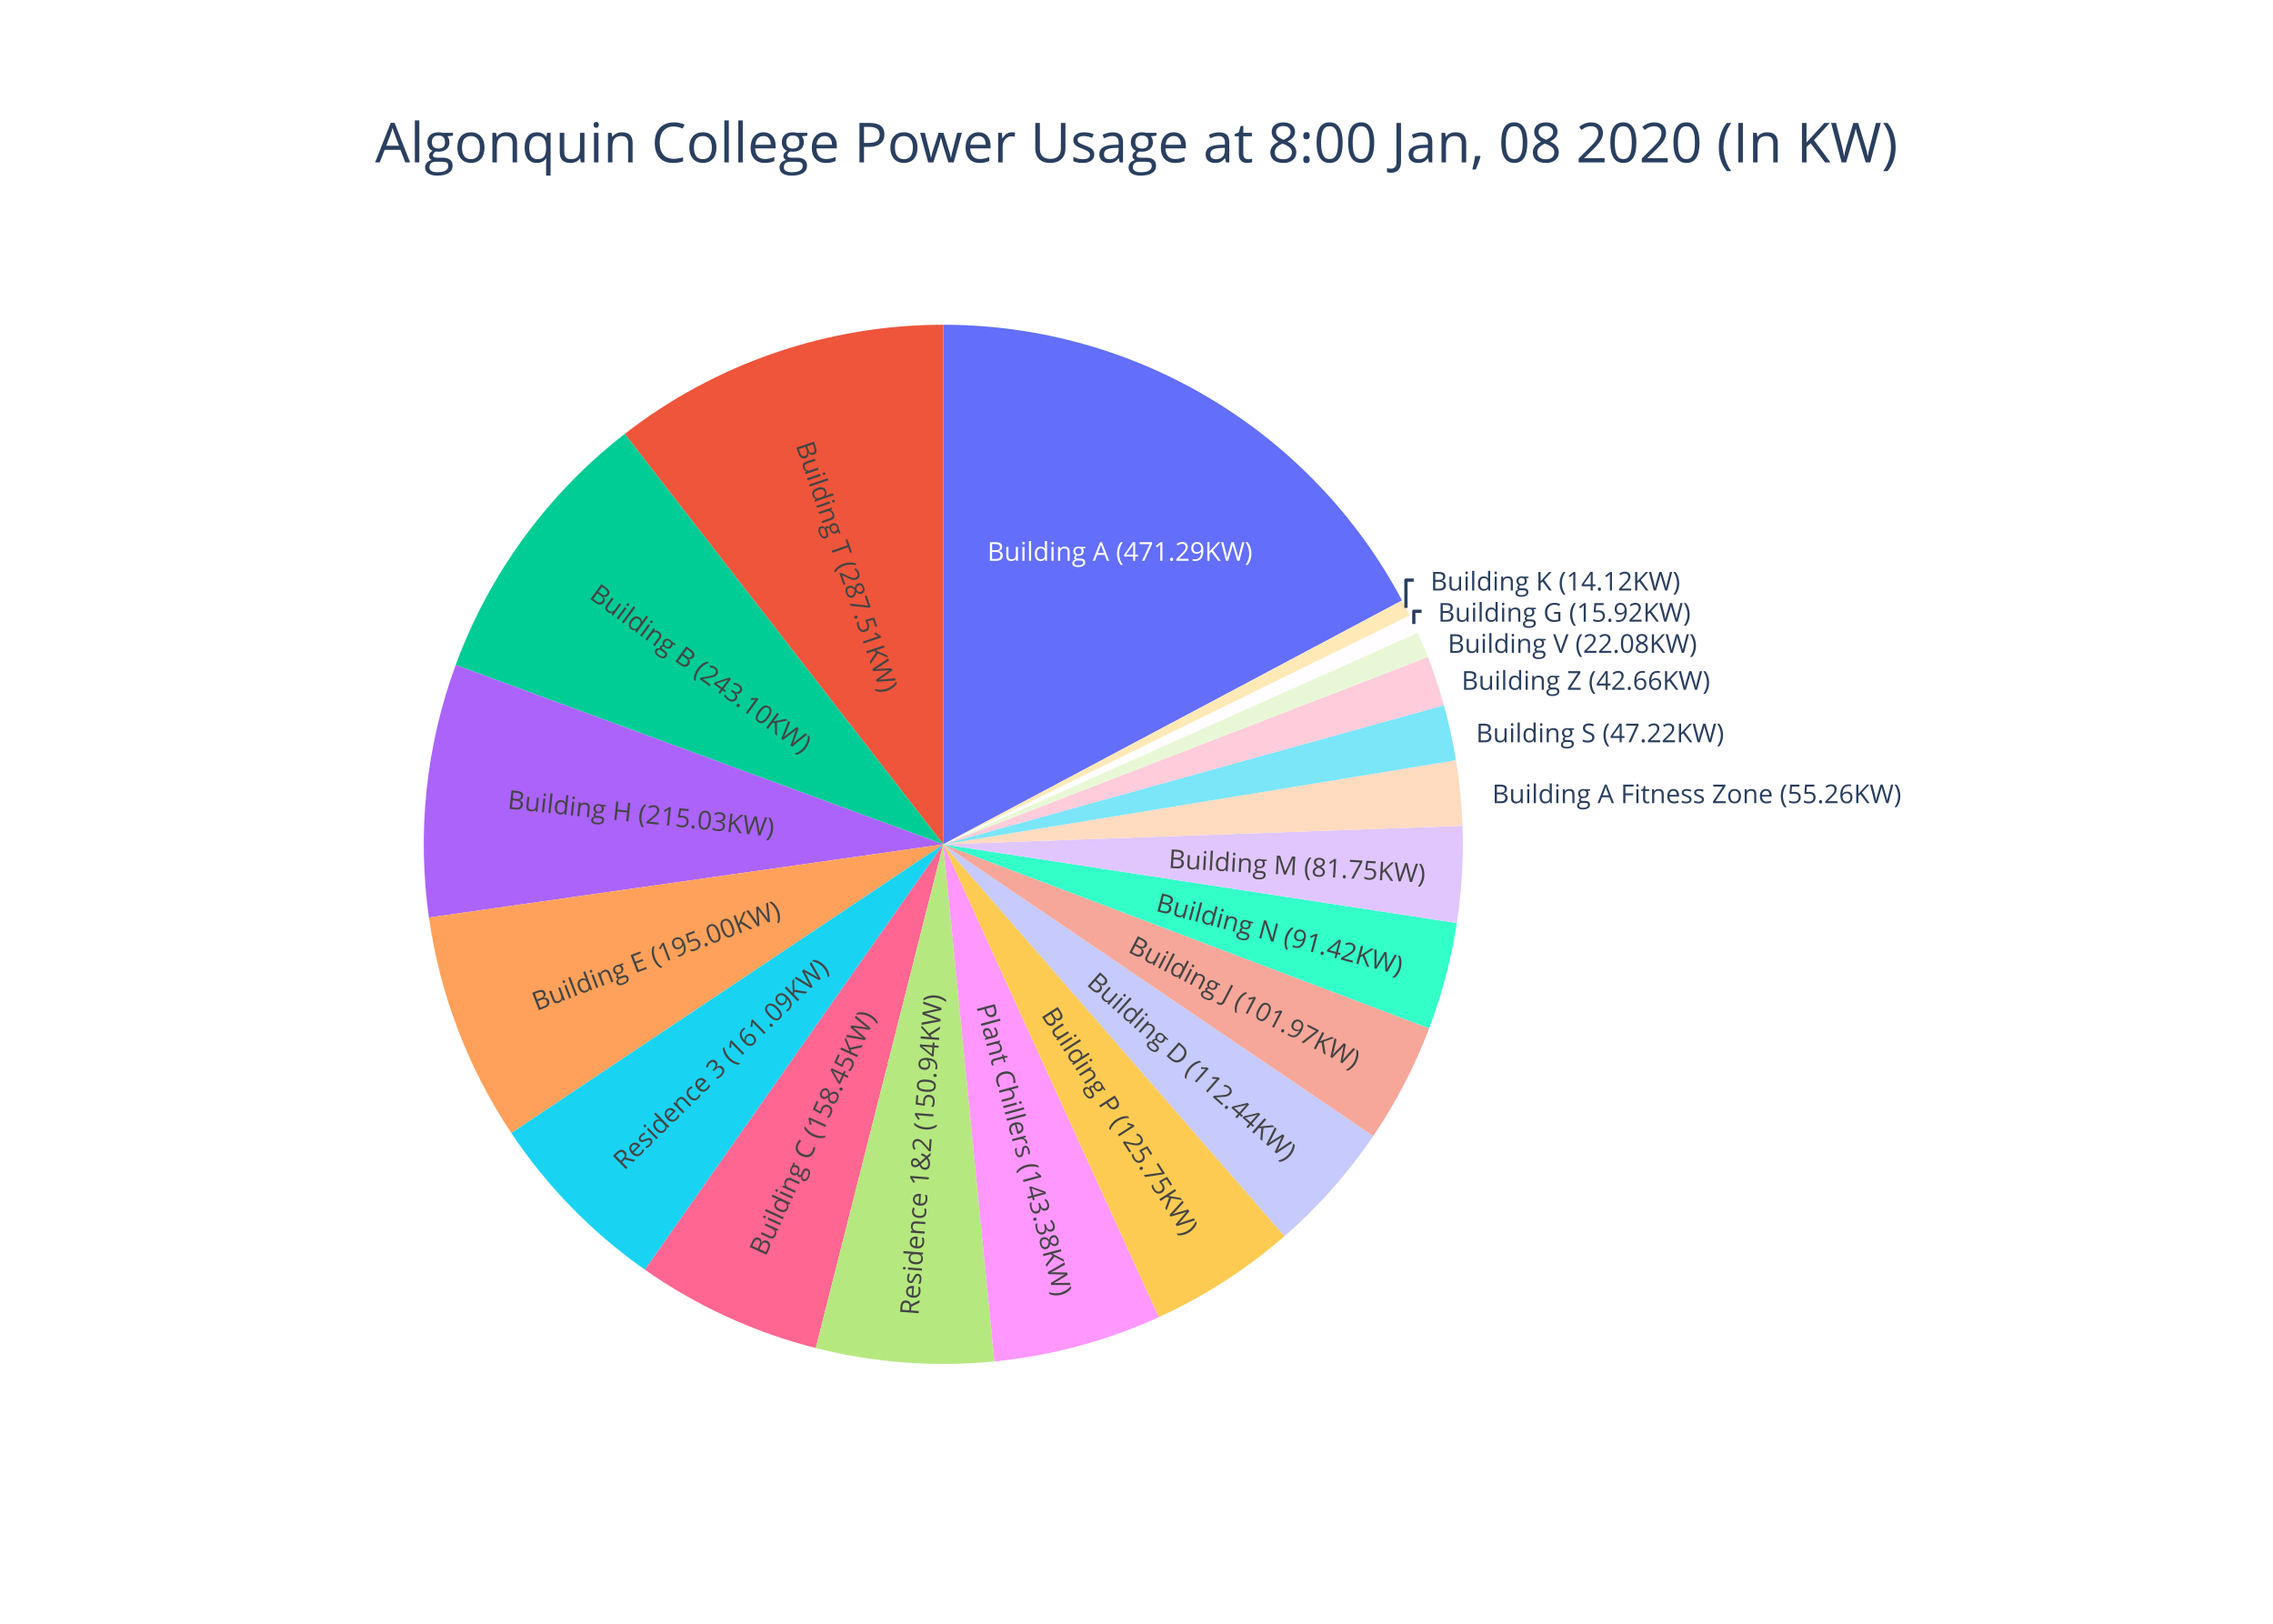
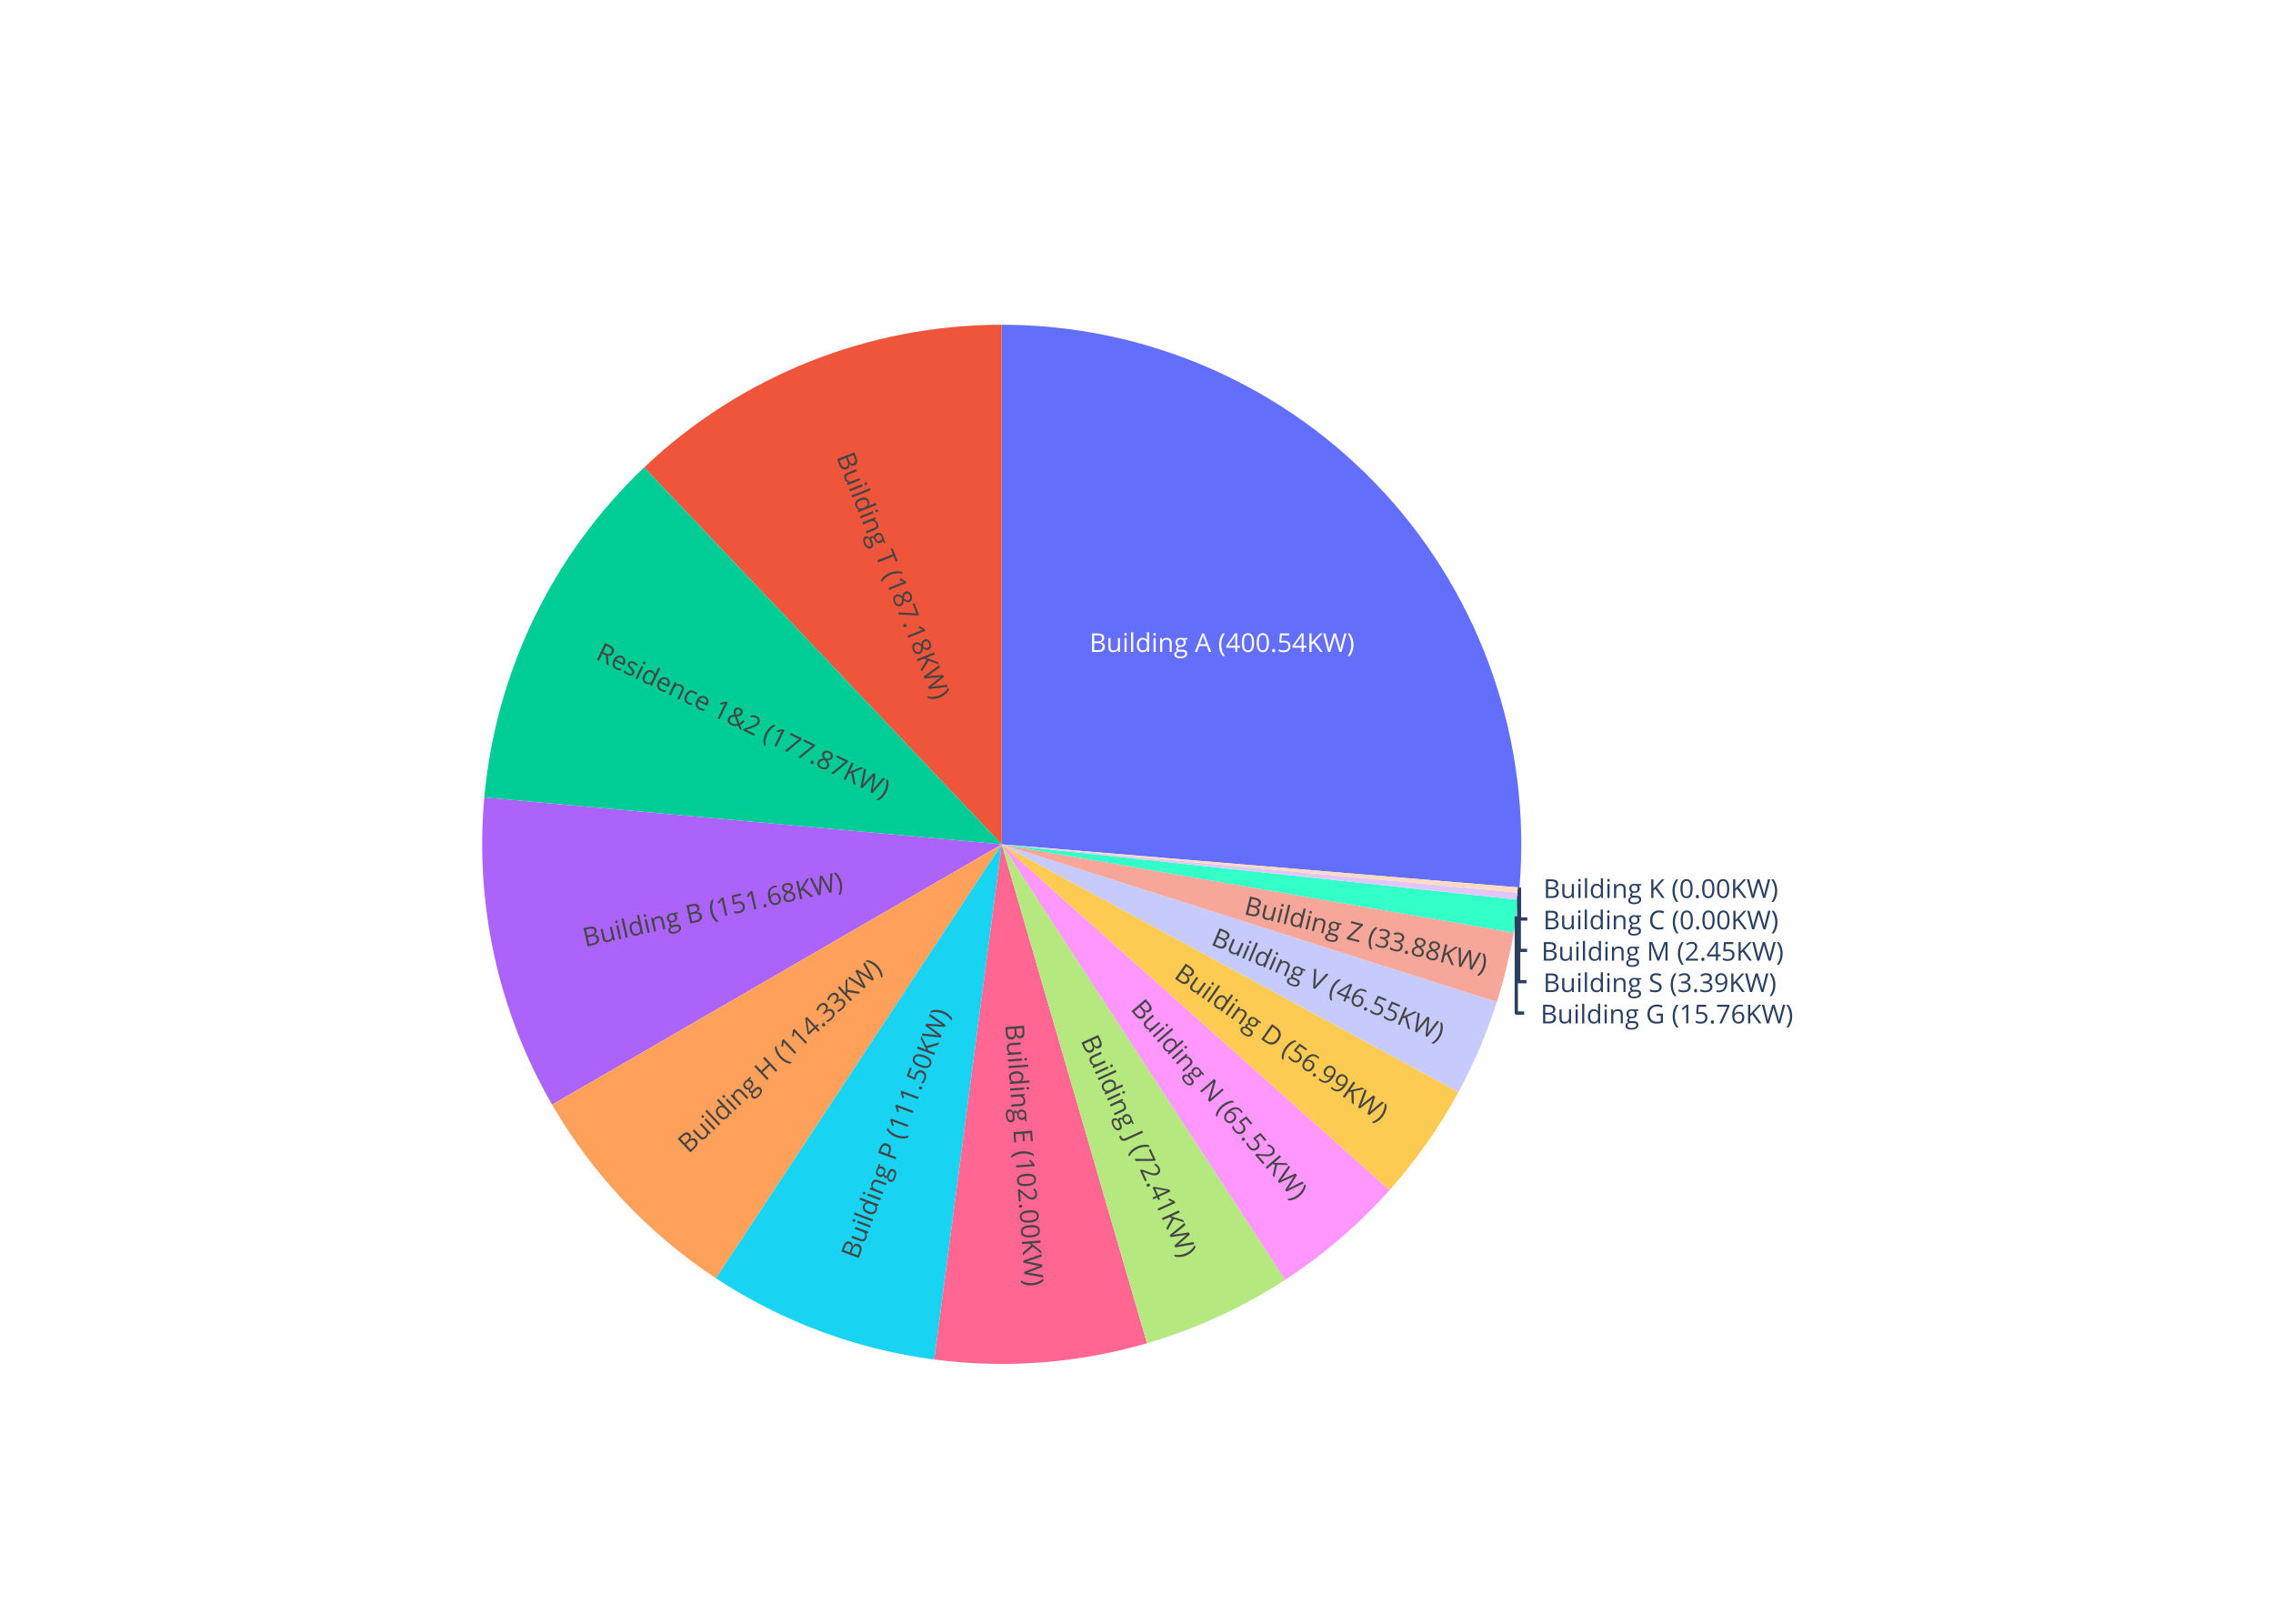
<svg xmlns="http://www.w3.org/2000/svg" class="main-svg" width="700" height="500" viewBox="0 0 700 500">
  <rect x="0" y="0" width="700" height="500" style="fill: rgb(255, 255, 255); fill-opacity: 1;" />
-   <defs id="defs-55ccaf">
+   <defs id="defs-8cfbdf">
    <g class="clips" />
    <g class="gradients" />
  </defs>
  <g class="bglayer" />
  <g class="layer-below">
    <g class="imagelayer" />
    <g class="shapelayer" />
  </g>
  <g class="cartesianlayer" />
  <g class="polarlayer" />
  <g class="ternarylayer" />
  <g class="geolayer" />
  <g class="funnelarealayer" />
  <g class="pielayer">
    <g class="trace" stroke-linejoin="round" style="opacity: 1;">
      <g class="slice">
-         <path class="surface" d="M290.5,260l0,-160a160,160 0 0 1 141.276,84.893Z" style="pointer-events: all; stroke-width: 0; fill: rgb(99, 110, 250); fill-opacity: 1; stroke: rgb(68, 68, 68); stroke-opacity: 1;" />
+         <path class="surface" d="M308.5,260l0,-160a160,160 0 0 1 159.446,173.297Z" style="pointer-events: all; stroke-width: 0; fill: rgb(99, 110, 250); fill-opacity: 1; stroke: rgb(68, 68, 68); stroke-opacity: 1;" />
        <g class="slicetext">
-           <text data-notex="1" class="slicetext" transform="translate(344.8938,169.4793)translate(0,3.203125)" text-anchor="middle" x="0" y="0" style="font-family: 'Open Sans', verdana, arial, sans-serif; font-size: 8px; fill: rgb(255, 255, 255); fill-opacity: 1; white-space: pre;">Building A (471.29KW)</text>
+           <text data-notex="1" class="slicetext" transform="translate(376.329,197.5923)translate(0,3.171875)" text-anchor="middle" x="0" y="0" style="font-family: 'Open Sans', verdana, arial, sans-serif; font-size: 8px; fill: rgb(255, 255, 255); fill-opacity: 1; white-space: pre;">Building A (400.54KW)</text>
        </g>
      </g>
      <g class="slice">
-         <path class="surface" d="M290.5,260l-98.12,-126.382a160,160 0 0 1 98.12,-33.618Z" style="pointer-events: all; stroke-width: 0; fill: rgb(239, 85, 59); fill-opacity: 1; stroke: rgb(68, 68, 68); stroke-opacity: 1;" />
+         <path class="surface" d="M308.5,260l-110.12,-116.076a160,160 0 0 1 110.12,-43.924Z" style="pointer-events: all; stroke-width: 0; fill: rgb(239, 85, 59); fill-opacity: 1; stroke: rgb(68, 68, 68); stroke-opacity: 1;" />
        <g class="slicetext">
-           <text data-notex="1" class="slicetext" transform="translate(261.1678,174.3886)rotate(71.0875)translate(-0.0078125,3.203125)" text-anchor="middle" x="0" y="0" style="font-family: 'Open Sans', verdana, arial, sans-serif; font-size: 8px; fill: rgb(68, 68, 68); fill-opacity: 1; white-space: pre;">Building T (287.51KW)</text>
+           <text data-notex="1" class="slicetext" transform="translate(275.4425,177.1233)rotate(68.25413)translate(-0.0078125,3.171875)" text-anchor="middle" x="0" y="0" style="font-family: 'Open Sans', verdana, arial, sans-serif; font-size: 8px; fill: rgb(68, 68, 68); fill-opacity: 1; white-space: pre;">Building T (187.18KW)</text>
        </g>
      </g>
      <g class="slice">
-         <path class="surface" d="M290.5,260l-150.166,-55.228a160,160 0 0 1 52.046,-71.154Z" style="pointer-events: all; stroke-width: 0; fill: rgb(0, 204, 150); fill-opacity: 1; stroke: rgb(68, 68, 68); stroke-opacity: 1;" />
+         <path class="surface" d="M308.5,260l-159.347,-14.445a160,160 0 0 1 49.227,-101.631Z" style="pointer-events: all; stroke-width: 0; fill: rgb(0, 204, 150); fill-opacity: 1; stroke: rgb(68, 68, 68); stroke-opacity: 1;" />
        <g class="slicetext">
-           <text data-notex="1" class="slicetext" transform="translate(216.0921,205.574)rotate(36.18379)translate(-0.0078125,3.203125)" text-anchor="middle" x="0" y="0" style="font-family: 'Open Sans', verdana, arial, sans-serif; font-size: 8px; fill: rgb(68, 68, 68); fill-opacity: 1; white-space: pre;">Building B (243.10KW)</text>
+           <text data-notex="1" class="slicetext" transform="translate(229.1111,221.5467)rotate(25.84399)translate(0,3.171875)" text-anchor="middle" x="0" y="0" style="font-family: 'Open Sans', verdana, arial, sans-serif; font-size: 8px; fill: rgb(68, 68, 68); fill-opacity: 1; white-space: pre;">Residence 1&amp;2 (177.87KW)</text>
        </g>
      </g>
      <g class="slice">
-         <path class="surface" d="M290.5,260l-158.405,22.536a160,160 0 0 1 8.239,-77.764Z" style="pointer-events: all; stroke-width: 0; fill: rgb(171, 99, 250); fill-opacity: 1; stroke: rgb(68, 68, 68); stroke-opacity: 1;" />
+         <path class="surface" d="M308.5,260l-138.475,80.154a160,160 0 0 1 -20.871,-94.598Z" style="pointer-events: all; stroke-width: 0; fill: rgb(171, 99, 250); fill-opacity: 1; stroke: rgb(68, 68, 68); stroke-opacity: 1;" />
        <g class="slicetext">
-           <text data-notex="1" class="slicetext" transform="translate(197.4976,250.1465)rotate(6.047844)translate(-0.0078125,3.203125)" text-anchor="middle" x="0" y="0" style="font-family: 'Open Sans', verdana, arial, sans-serif; font-size: 8px; fill: rgb(68, 68, 68); fill-opacity: 1; white-space: pre;">Building H (215.03KW)</text>
+           <text data-notex="1" class="slicetext" transform="translate(219.4252,279.6527)rotate(-12.4419)translate(-0.0078125,3.171875)" text-anchor="middle" x="0" y="0" style="font-family: 'Open Sans', verdana, arial, sans-serif; font-size: 8px; fill: rgb(68, 68, 68); fill-opacity: 1; white-space: pre;">Building B (151.68KW)</text>
        </g>
      </g>
      <g class="slice">
-         <path class="surface" d="M290.5,260l-133.033,88.894a160,160 0 0 1 -25.372,-66.358Z" style="pointer-events: all; stroke-width: 0; fill: rgb(255, 161, 90); fill-opacity: 1; stroke: rgb(68, 68, 68); stroke-opacity: 1;" />
+         <path class="surface" d="M308.5,260l-88.011,133.619a160,160 0 0 1 -50.465,-53.466Z" style="pointer-events: all; stroke-width: 0; fill: rgb(255, 161, 90); fill-opacity: 1; stroke: rgb(68, 68, 68); stroke-opacity: 1;" />
        <g class="slicetext">
-           <text data-notex="1" class="slicetext" transform="translate(201.9208,293.8677)rotate(-20.92407)translate(0,3.203125)" text-anchor="middle" x="0" y="0" style="font-family: 'Open Sans', verdana, arial, sans-serif; font-size: 8px; fill: rgb(68, 68, 68); fill-opacity: 1; white-space: pre;">Building E (195.00KW)</text>
+           <text data-notex="1" class="slicetext" transform="translate(239.8835,324.7649)rotate(-43.34594)translate(-0.0078125,3.171875)" text-anchor="middle" x="0" y="0" style="font-family: 'Open Sans', verdana, arial, sans-serif; font-size: 8px; fill: rgb(68, 68, 68); fill-opacity: 1; white-space: pre;">Building H (114.33KW)</text>
        </g>
      </g>
      <g class="slice">
-         <path class="surface" d="M290.5,260l-91.9,130.975a160,160 0 0 1 -41.134,-42.081Z" style="pointer-events: all; stroke-width: 0; fill: rgb(25, 211, 243); fill-opacity: 1; stroke: rgb(68, 68, 68); stroke-opacity: 1;" />
+         <path class="surface" d="M308.5,260l-20.785,158.644a160,160 0 0 1 -67.225,-25.025Z" style="pointer-events: all; stroke-width: 0; fill: rgb(25, 211, 243); fill-opacity: 1; stroke: rgb(68, 68, 68); stroke-opacity: 1;" />
        <g class="slicetext">
-           <text data-notex="1" class="slicetext" transform="translate(221.6663,327.2842)rotate(-44.34779)translate(0,3.203125)" text-anchor="middle" x="0" y="0" style="font-family: 'Open Sans', verdana, arial, sans-serif; font-size: 8px; fill: rgb(68, 68, 68); fill-opacity: 1; white-space: pre;">Residence 3 (161.09KW)</text>
+           <text data-notex="1" class="slicetext" transform="translate(275.4212,348.8608)rotate(-69.58202)translate(-0.0078125,3.171875)" text-anchor="middle" x="0" y="0" style="font-family: 'Open Sans', verdana, arial, sans-serif; font-size: 8px; fill: rgb(68, 68, 68); fill-opacity: 1; white-space: pre;">Building P (111.50KW)</text>
        </g>
      </g>
      <g class="slice">
-         <path class="surface" d="M290.5,260l-39.276,155.104a160,160 0 0 1 -52.624,-24.129Z" style="pointer-events: all; stroke-width: 0; fill: rgb(255, 102, 146); fill-opacity: 1; stroke: rgb(68, 68, 68); stroke-opacity: 1;" />
+         <path class="surface" d="M308.5,260l44.734,153.619a160,160 0 0 1 -65.52,5.025Z" style="pointer-events: all; stroke-width: 0; fill: rgb(255, 102, 146); fill-opacity: 1; stroke: rgb(68, 68, 68); stroke-opacity: 1;" />
        <g class="slicetext">
-           <text data-notex="1" class="slicetext" transform="translate(249.8514,348.6503)rotate(-65.36724)translate(-0.0078125,3.203125)" text-anchor="middle" x="0" y="0" style="font-family: 'Open Sans', verdana, arial, sans-serif; font-size: 8px; fill: rgb(68, 68, 68); fill-opacity: 1; white-space: pre;">Building C (158.45KW)</text>
+           <text data-notex="1" class="slicetext" transform="translate(315.836,355.6535)rotate(85.61435)translate(0,3.171875)" text-anchor="middle" x="0" y="0" style="font-family: 'Open Sans', verdana, arial, sans-serif; font-size: 8px; fill: rgb(68, 68, 68); fill-opacity: 1; white-space: pre;">Building E (102.00KW)</text>
        </g>
      </g>
      <g class="slice">
-         <path class="surface" d="M290.5,260l15.746,159.223a160,160 0 0 1 -55.022,-4.119Z" style="pointer-events: all; stroke-width: 0; fill: rgb(182, 232, 128); fill-opacity: 1; stroke: rgb(68, 68, 68); stroke-opacity: 1;" />
+         <path class="surface" d="M308.5,260l87.283,134.096a160,160 0 0 1 -42.549,19.524Z" style="pointer-events: all; stroke-width: 0; fill: rgb(182, 232, 128); fill-opacity: 1; stroke: rgb(68, 68, 68); stroke-opacity: 1;" />
        <g class="slicetext">
-           <text data-notex="1" class="slicetext" transform="translate(283.3493,355.5256)rotate(-85.71902)translate(0,3.203125)" text-anchor="middle" x="0" y="0" style="font-family: 'Open Sans', verdana, arial, sans-serif; font-size: 8px; fill: rgb(68, 68, 68); fill-opacity: 1; white-space: pre;">Residence 1&amp;2 (150.94KW)</text>
+           <text data-notex="1" class="slicetext" transform="translate(351.0555,352.7442)rotate(65.35205)translate(-0.0078125,3.171875)" text-anchor="middle" x="0" y="0" style="font-family: 'Open Sans', verdana, arial, sans-serif; font-size: 8px; fill: rgb(68, 68, 68); fill-opacity: 1; white-space: pre;">Building J (72.41KW)</text>
        </g>
      </g>
      <g class="slice">
-         <path class="surface" d="M290.5,260l66.379,145.581a160,160 0 0 1 -50.633,13.642Z" style="pointer-events: all; stroke-width: 0; fill: rgb(255, 151, 255); fill-opacity: 1; stroke: rgb(68, 68, 68); stroke-opacity: 1;" />
+         <path class="surface" d="M308.5,260l119.432,106.47a160,160 0 0 1 -32.149,27.625Z" style="pointer-events: all; stroke-width: 0; fill: rgb(255, 151, 255); fill-opacity: 1; stroke: rgb(68, 68, 68); stroke-opacity: 1;" />
        <g class="slicetext">
-           <text data-notex="1" class="slicetext" transform="translate(315.8092,353.9339)rotate(74.92052)translate(-0.0078125,3.203125)" text-anchor="middle" x="0" y="0" style="font-family: 'Open Sans', verdana, arial, sans-serif; font-size: 8px; fill: rgb(68, 68, 68); fill-opacity: 1; white-space: pre;">Plant Chillers (143.38KW)</text>
+           <text data-notex="1" class="slicetext" transform="translate(375.795,338.3146)rotate(49.32786)translate(-0.0078125,3.171875)" text-anchor="middle" x="0" y="0" style="font-family: 'Open Sans', verdana, arial, sans-serif; font-size: 8px; fill: rgb(68, 68, 68); fill-opacity: 1; white-space: pre;">Building N (65.52KW)</text>
        </g>
      </g>
      <g class="slice">
-         <path class="surface" d="M290.5,260l105.085,120.653a160,160 0 0 1 -38.706,24.928Z" style="pointer-events: all; stroke-width: 0; fill: rgb(254, 203, 82); fill-opacity: 1; stroke: rgb(68, 68, 68); stroke-opacity: 1;" />
+         <path class="surface" d="M308.5,260l140.645,76.282a160,160 0 0 1 -21.213,30.188Z" style="pointer-events: all; stroke-width: 0; fill: rgb(254, 203, 82); fill-opacity: 1; stroke: rgb(68, 68, 68); stroke-opacity: 1;" />
        <g class="slicetext">
-           <text data-notex="1" class="slicetext" transform="translate(345.2405,344.9962)rotate(57.21705)translate(-0.0078125,3.203125)" text-anchor="middle" x="0" y="0" style="font-family: 'Open Sans', verdana, arial, sans-serif; font-size: 8px; fill: rgb(68, 68, 68); fill-opacity: 1; white-space: pre;">Building P (125.75KW)</text>
+           <text data-notex="1" class="slicetext" transform="translate(394.9176,320.7243)rotate(35.0951)translate(-0.0078125,3.171875)" text-anchor="middle" x="0" y="0" style="font-family: 'Open Sans', verdana, arial, sans-serif; font-size: 8px; fill: rgb(68, 68, 68); fill-opacity: 1; white-space: pre;">Building D (56.99KW)</text>
        </g>
      </g>
      <g class="slice">
-         <path class="surface" d="M290.5,260l132.407,89.824a160,160 0 0 1 -27.322,30.829Z" style="pointer-events: all; stroke-width: 0; fill: rgb(198, 202, 253); fill-opacity: 1; stroke: rgb(68, 68, 68); stroke-opacity: 1;" />
+         <path class="surface" d="M308.5,260l152.461,48.534a160,160 0 0 1 -11.816,27.748Z" style="pointer-events: all; stroke-width: 0; fill: rgb(198, 202, 253); fill-opacity: 1; stroke: rgb(68, 68, 68); stroke-opacity: 1;" />
        <g class="slicetext">
-           <text data-notex="1" class="slicetext" transform="translate(367.3435,328.1023)rotate(41.54883)translate(0,3.203125)" text-anchor="middle" x="0" y="0" style="font-family: 'Open Sans', verdana, arial, sans-serif; font-size: 8px; fill: rgb(68, 68, 68); fill-opacity: 1; white-space: pre;">Building D (112.44KW)</text>
+           <text data-notex="1" class="slicetext" transform="translate(409.2014,302.8826)rotate(23.06621)translate(0,3.171875)" text-anchor="middle" x="0" y="0" style="font-family: 'Open Sans', verdana, arial, sans-serif; font-size: 8px; fill: rgb(68, 68, 68); fill-opacity: 1; white-space: pre;">Building V (46.55KW)</text>
        </g>
      </g>
      <g class="slice">
-         <path class="surface" d="M290.5,260l149.634,56.653a160,160 0 0 1 -17.227,33.17Z" style="pointer-events: all; stroke-width: 0; fill: rgb(247, 167, 153); fill-opacity: 1; stroke: rgb(68, 68, 68); stroke-opacity: 1;" />
+         <path class="surface" d="M308.5,260l157.672,27.195a160,160 0 0 1 -5.211,21.339Z" style="pointer-events: all; stroke-width: 0; fill: rgb(247, 167, 153); fill-opacity: 1; stroke: rgb(68, 68, 68); stroke-opacity: 1;" />
        <g class="slicetext">
-           <text data-notex="1" class="slicetext" transform="translate(383.4935,308.2957)rotate(27.44487)translate(-0.0078125,3.203125)" text-anchor="middle" x="0" y="0" style="font-family: 'Open Sans', verdana, arial, sans-serif; font-size: 8px; fill: rgb(68, 68, 68); fill-opacity: 1; white-space: pre;">Building J (101.97KW)</text>
+           <text data-notex="1" class="slicetext" transform="translate(420.8096,287.4242)rotate(13.72216)translate(-0.0078125,3.171875)" text-anchor="middle" x="0" y="0" style="font-family: 'Open Sans', verdana, arial, sans-serif; font-size: 8px; fill: rgb(68, 68, 68); fill-opacity: 1; white-space: pre;">Building Z (33.88KW)</text>
        </g>
      </g>
      <g class="slice">
-         <path class="surface" d="M290.5,260l158.155,24.229a160,160 0 0 1 -8.521,32.424Z" style="pointer-events: all; stroke-width: 0; fill: rgb(51, 255, 201); fill-opacity: 1; stroke: rgb(68, 68, 68); stroke-opacity: 1;" />
+         <path class="surface" d="M308.5,260l159.087,17.07a160,160 0 0 1 -1.415,10.126Z" style="pointer-events: all; stroke-width: 0; fill: rgb(51, 255, 201); fill-opacity: 1; stroke: rgb(68, 68, 68); stroke-opacity: 1;" />
        <g class="slicetext">
-           <text data-notex="1" class="slicetext" transform="translate(394.2424,287.262)rotate(14.72361)translate(-0.0078125,3.203125)" text-anchor="middle" x="0" y="0" style="font-family: 'Open Sans', verdana, arial, sans-serif; font-size: 8px; fill: rgb(68, 68, 68); fill-opacity: 1; white-space: pre;">Building N (91.42KW)</text>
+           <text data-notex="1" class="slicetext" transform="translate(0,29.71959)translate(513.3509,282.2362)translate(-0.0078125,3.171875)" text-anchor="middle" x="0" y="0" style="font-family: 'Open Sans', verdana, arial, sans-serif; font-size: 8px; fill: rgb(42, 63, 95); fill-opacity: 1; white-space: pre;">Building G (15.76KW)</text>
        </g>
+         <path class="textline" stroke-width="1" d="M466.96,282.144V311.956h2.414" fill="none" style="stroke: rgb(42, 63, 95); stroke-opacity: 1;" />
      </g>
      <g class="slice">
-         <path class="surface" d="M290.5,260l159.898,-5.71a160,160 0 0 1 -1.743,29.939Z" style="pointer-events: all; stroke-width: 0; fill: rgb(224, 198, 253); fill-opacity: 1; stroke: rgb(68, 68, 68); stroke-opacity: 1;" />
+         <path class="surface" d="M308.5,260l159.306,14.881a160,160 0 0 1 -0.22,2.189Z" style="pointer-events: all; stroke-width: 0; fill: rgb(224, 198, 253); fill-opacity: 1; stroke: rgb(68, 68, 68); stroke-opacity: 1;" />
        <g class="slicetext">
-           <text data-notex="1" class="slicetext" transform="translate(399.4832,266.3458)rotate(3.332432)translate(0,3.203125)" text-anchor="middle" x="0" y="0" style="font-family: 'Open Sans', verdana, arial, sans-serif; font-size: 8px; fill: rgb(68, 68, 68); fill-opacity: 1; white-space: pre;">Building M (81.75KW)</text>
+           <text data-notex="1" class="slicetext" transform="translate(0,26.27579)translate(511.1848,276.0237)translate(-0.0078125,3.171875)" text-anchor="middle" x="0" y="0" style="font-family: 'Open Sans', verdana, arial, sans-serif; font-size: 8px; fill: rgb(42, 63, 95); fill-opacity: 1; white-space: pre;">Building S (3.39KW)</text>
        </g>
+         <path class="textline" stroke-width="1" d="M467.7,275.976V302.3h2.414" fill="none" style="stroke: rgb(42, 63, 95); stroke-opacity: 1;" />
      </g>
      <g class="slice">
-         <path class="surface" d="M290.5,260l157.89,-25.898a160,160 0 0 1 2.008,20.189Z" style="pointer-events: all; stroke-width: 0; fill: rgb(255, 219, 192); fill-opacity: 1; stroke: rgb(68, 68, 68); stroke-opacity: 1;" />
+         <path class="surface" d="M308.5,260l159.446,13.297a160,160 0 0 1 -0.14,1.584Z" style="pointer-events: all; stroke-width: 0; fill: rgb(255, 219, 192); fill-opacity: 1; stroke: rgb(68, 68, 68); stroke-opacity: 1;" />
        <g class="slicetext">
-           <text data-notex="1" class="slicetext" transform="translate(522.5581,244.1171)translate(-0.0078125,3.203125)" text-anchor="middle" x="0" y="0" style="font-family: 'Open Sans', verdana, arial, sans-serif; font-size: 8px; fill: rgb(42, 63, 95); fill-opacity: 1; white-space: pre;">Building A Fitness Zone (55.26KW)</text>
+           <text data-notex="1" class="slicetext" transform="translate(0,18.51648)translate(511.9956,274.1268)translate(0,3.171875)" text-anchor="middle" x="0" y="0" style="font-family: 'Open Sans', verdana, arial, sans-serif; font-size: 8px; fill: rgb(42, 63, 95); fill-opacity: 1; white-space: pre;">Building M (2.45KW)</text>
        </g>
+         <path class="textline" stroke-width="1" d="M467.878,274.089V292.643h2.414" fill="none" style="stroke: rgb(42, 63, 95); stroke-opacity: 1;" />
      </g>
      <g class="slice">
-         <path class="surface" d="M290.5,260l154.16,-42.832a160,160 0 0 1 3.73,16.934Z" style="pointer-events: all; stroke-width: 0; fill: rgb(122, 230, 248); fill-opacity: 1; stroke: rgb(68, 68, 68); stroke-opacity: 1;" />
+         <path class="surface" d="M308.5,260l159.446,13.297a160,160 0 0 1 0,0Z" style="pointer-events: all; stroke-width: 0; fill: rgb(122, 230, 248); fill-opacity: 1; stroke: rgb(68, 68, 68); stroke-opacity: 1;" />
        <g class="slicetext">
-           <text data-notex="1" class="slicetext" transform="translate(492.7626,225.3623)translate(0,3.203125)" text-anchor="middle" x="0" y="0" style="font-family: 'Open Sans', verdana, arial, sans-serif; font-size: 8px; fill: rgb(42, 63, 95); fill-opacity: 1; white-space: pre;">Building S (47.22KW)</text>
+           <text data-notex="1" class="slicetext" transform="translate(0,9.65625)translate(511.4855,273.3308)translate(0,3.171875)" text-anchor="middle" x="0" y="0" style="font-family: 'Open Sans', verdana, arial, sans-serif; font-size: 8px; fill: rgb(42, 63, 95); fill-opacity: 1; white-space: pre;">Building C (0.00KW)</text>
        </g>
+         <path class="textline" stroke-width="1" d="M467.946,273.297V282.987h2.414" fill="none" style="stroke: rgb(42, 63, 95); stroke-opacity: 1;" />
      </g>
      <g class="slice">
-         <path class="surface" d="M290.5,260l149.232,-57.703a160,160 0 0 1 4.928,14.871Z" style="pointer-events: all; stroke-width: 0; fill: rgb(255, 204, 219); fill-opacity: 1; stroke: rgb(68, 68, 68); stroke-opacity: 1;" />
+         <path class="surface" d="M308.5,260l159.446,13.297a160,160 0 0 1 0,0Z" style="pointer-events: all; stroke-width: 0; fill: rgb(255, 204, 219); fill-opacity: 1; stroke: rgb(68, 68, 68); stroke-opacity: 1;" />
        <g class="slicetext">
-           <text data-notex="1" class="slicetext" transform="translate(488.3942,209.1974)translate(-0.0078125,3.203125)" text-anchor="middle" x="0" y="0" style="font-family: 'Open Sans', verdana, arial, sans-serif; font-size: 8px; fill: rgb(42, 63, 95); fill-opacity: 1; white-space: pre;">Building Z (42.66KW)</text>
+           <text data-notex="1" class="slicetext" transform="translate(511.4699,273.3308)translate(0,3.171875)" text-anchor="middle" x="0" y="0" style="font-family: 'Open Sans', verdana, arial, sans-serif; font-size: 8px; fill: rgb(42, 63, 95); fill-opacity: 1; white-space: pre;">Building K (0.00KW)</text>
        </g>
-       </g>
-       <g class="slice">
-         <path class="surface" d="M290.5,260l146.116,-65.192a160,160 0 0 1 3.116,7.489Z" style="pointer-events: all; stroke-width: 0; fill: rgb(232, 248, 214); fill-opacity: 1; stroke: rgb(68, 68, 68); stroke-opacity: 1;" />
-         <g class="slicetext">
-           <text data-notex="1" class="slicetext" transform="translate(484.2298,197.8248)translate(0,3.203125)" text-anchor="middle" x="0" y="0" style="font-family: 'Open Sans', verdana, arial, sans-serif; font-size: 8px; fill: rgb(42, 63, 95); fill-opacity: 1; white-space: pre;">Building V (22.08KW)</text>
-         </g>
-       </g>
-       <g class="slice">
-         <path class="surface" d="M290.5,260l143.636,-70.488a160,160 0 0 1 2.48,5.297Z" style="pointer-events: all; stroke-width: 0; fill: rgb(255, 253, 255); fill-opacity: 1; stroke: rgb(68, 68, 68); stroke-opacity: 1;" />
-         <g class="slicetext">
-           <text data-notex="1" class="slicetext" transform="translate(0,-3.054893)translate(481.7756,191.2859)translate(-0.0078125,3.203125)" text-anchor="middle" x="0" y="0" style="font-family: 'Open Sans', verdana, arial, sans-serif; font-size: 8px; fill: rgb(42, 63, 95); fill-opacity: 1; white-space: pre;">Building G (15.92KW)</text>
-         </g>
-         <path class="textline" stroke-width="1" d="M435.401,192.149V188.231h2.398" fill="none" style="stroke: rgb(42, 63, 95); stroke-opacity: 1;" />
-       </g>
-       <g class="slice">
-         <path class="surface" d="M290.5,260l141.276,-75.107a160,160 0 0 1 2.36,4.619Z" style="pointer-events: all; stroke-width: 0; fill: rgb(255, 233, 183); fill-opacity: 1; stroke: rgb(68, 68, 68); stroke-opacity: 1;" />
-         <g class="slicetext">
-           <text data-notex="1" class="slicetext" transform="translate(0,-7.561965)translate(479.0217,186.1992)translate(-0.0078125,3.203125)" text-anchor="middle" x="0" y="0" style="font-family: 'Open Sans', verdana, arial, sans-serif; font-size: 8px; fill: rgb(42, 63, 95); fill-opacity: 1; white-space: pre;">Building K (14.12KW)</text>
-         </g>
-         <path class="textline" stroke-width="1" d="M432.975,187.192V178.637h2.398" fill="none" style="stroke: rgb(42, 63, 95); stroke-opacity: 1;" />
      </g>
    </g>
  </g>
  <g class="treemaplayer" />
  <g class="sunburstlayer" />
  <g class="glimages" />
-   <defs id="topdefs-55ccaf">
+   <defs id="topdefs-8cfbdf">
    <g class="clips" />
  </defs>
  <g class="layer-above">
    <g class="imagelayer" />
    <g class="shapelayer" />
  </g>
  <g class="infolayer">
-     <g class="g-gtitle">
-       <text class="gtitle" x="350" y="50" text-anchor="middle" dy="0em" style="font-family: 'Open Sans', verdana, arial, sans-serif; font-size: 17px; fill: rgb(42, 63, 95); opacity: 1; font-weight: normal; white-space: pre;">Algonquin College Power Usage at 8:00 Jan, 08 2020 (In KW)</text>
-     </g>
+     <g class="g-gtitle" />
  </g>
</svg>
